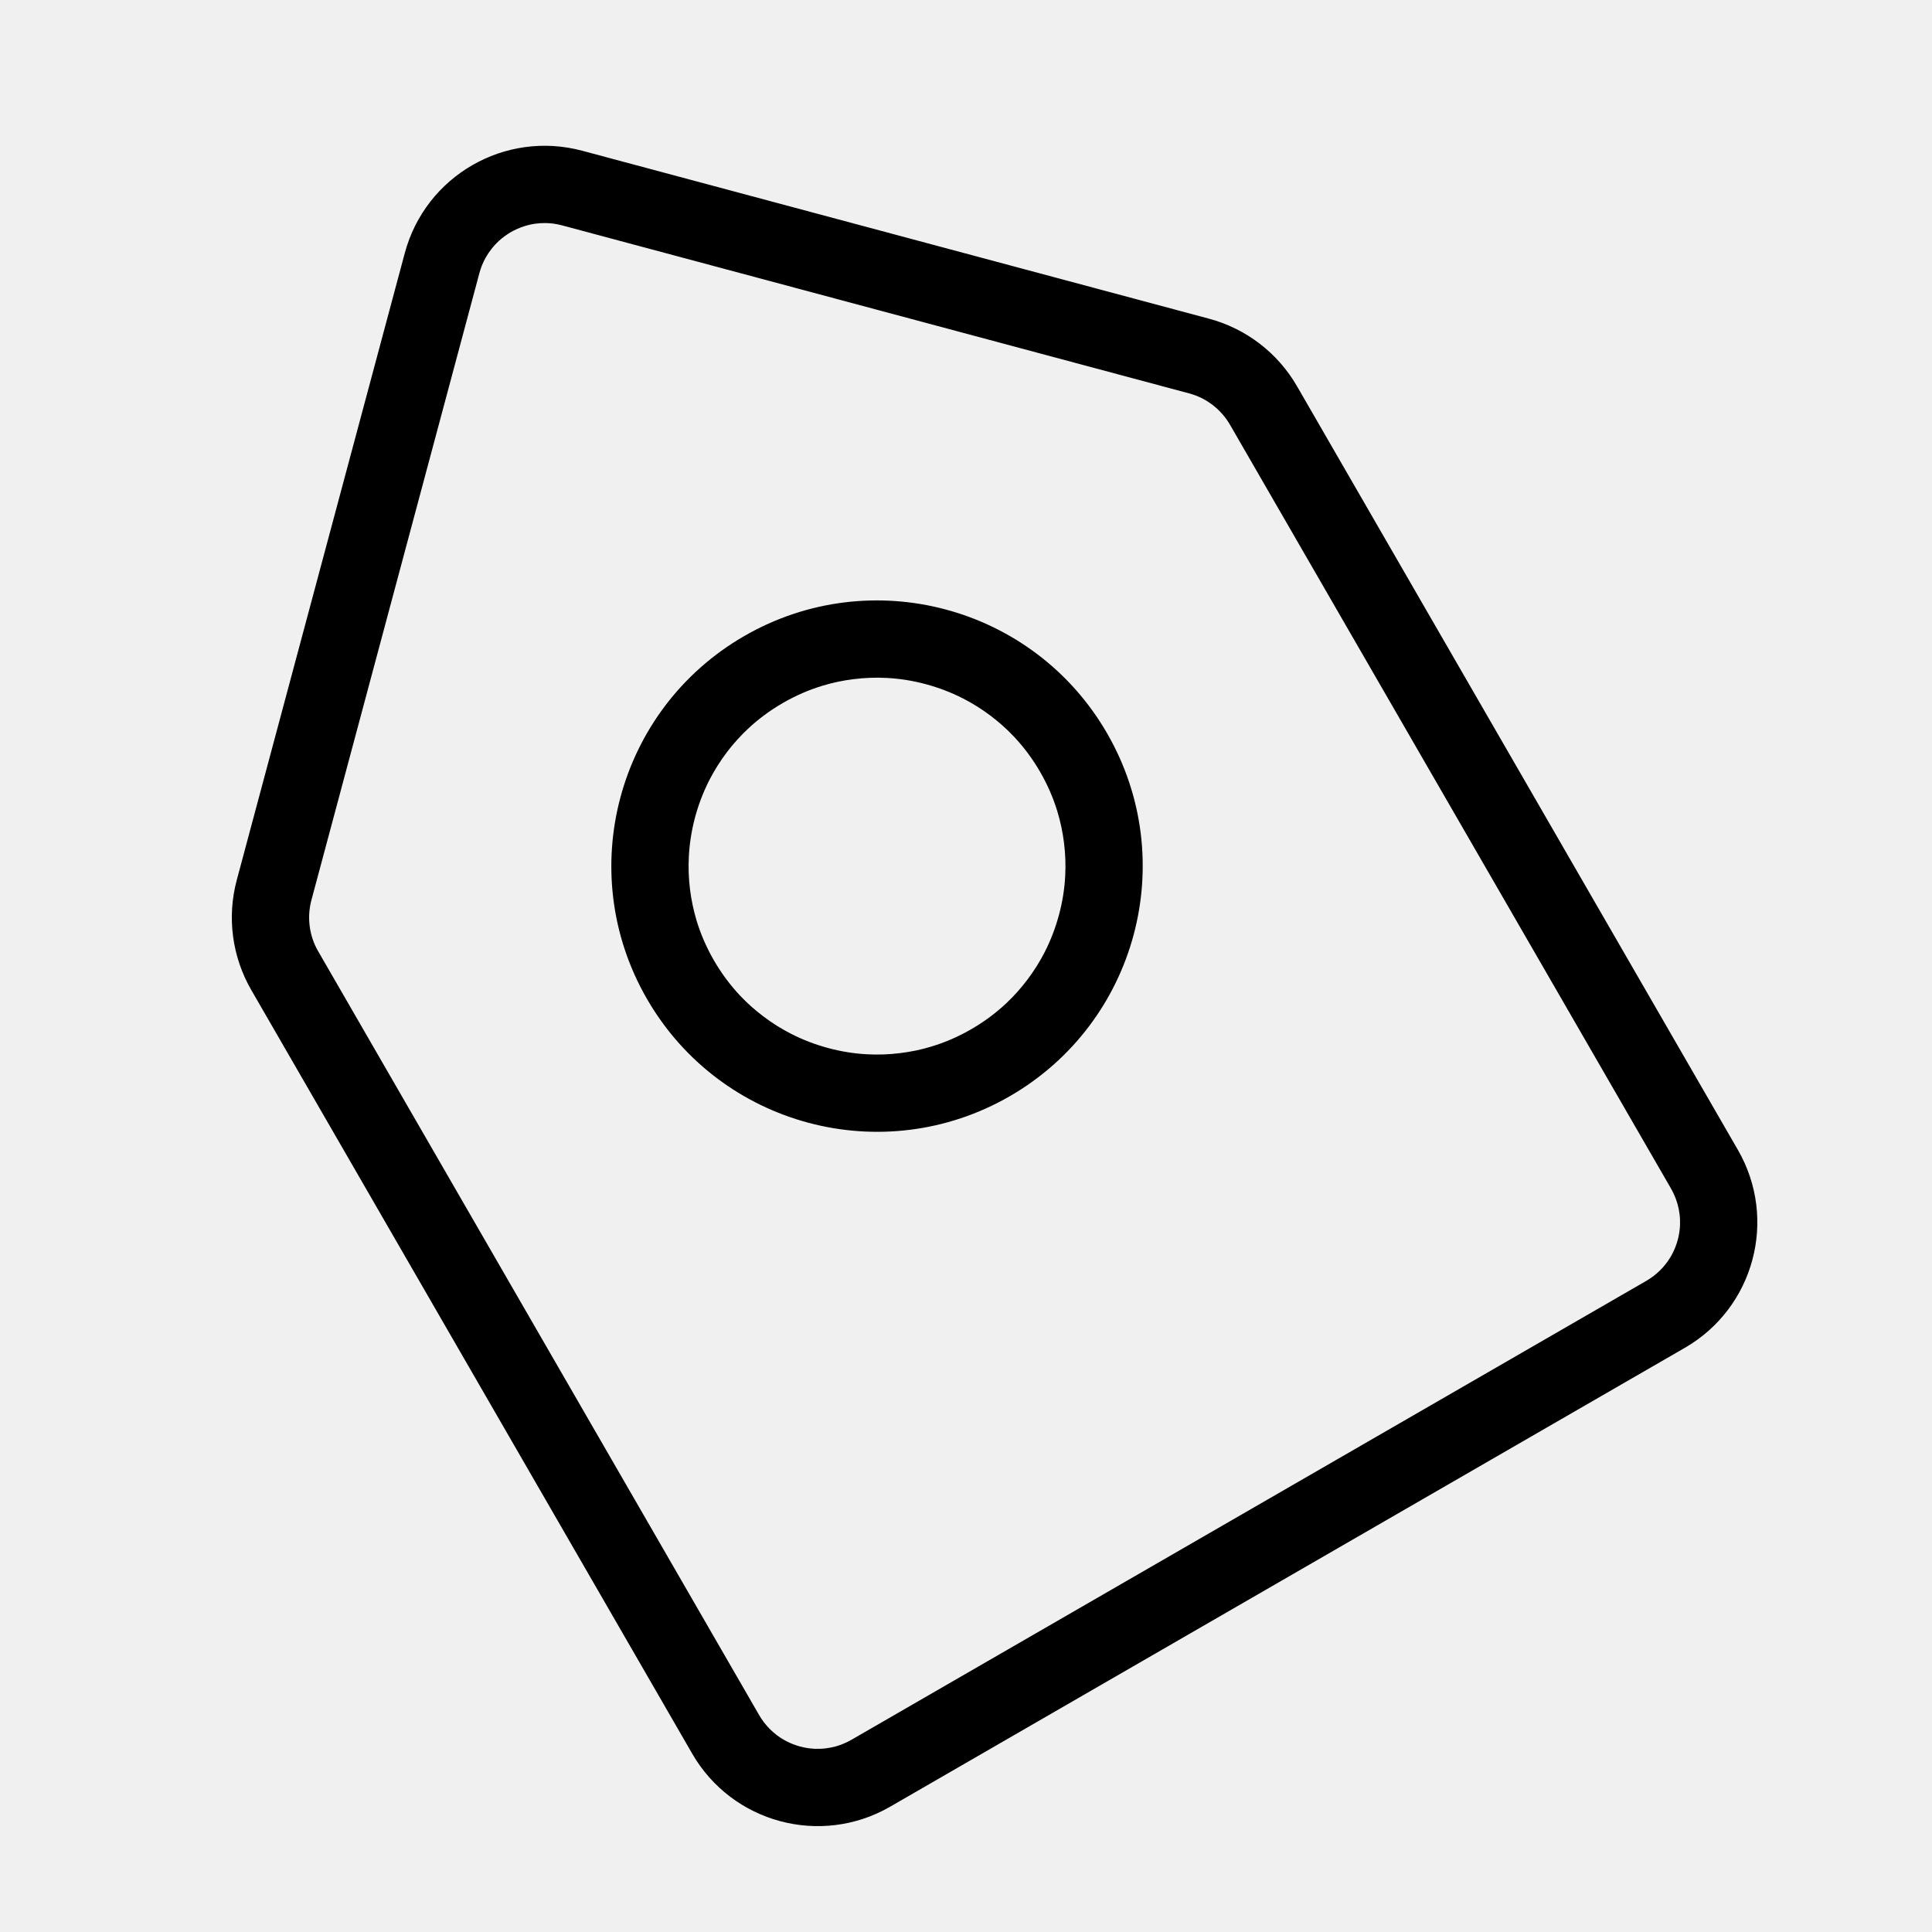
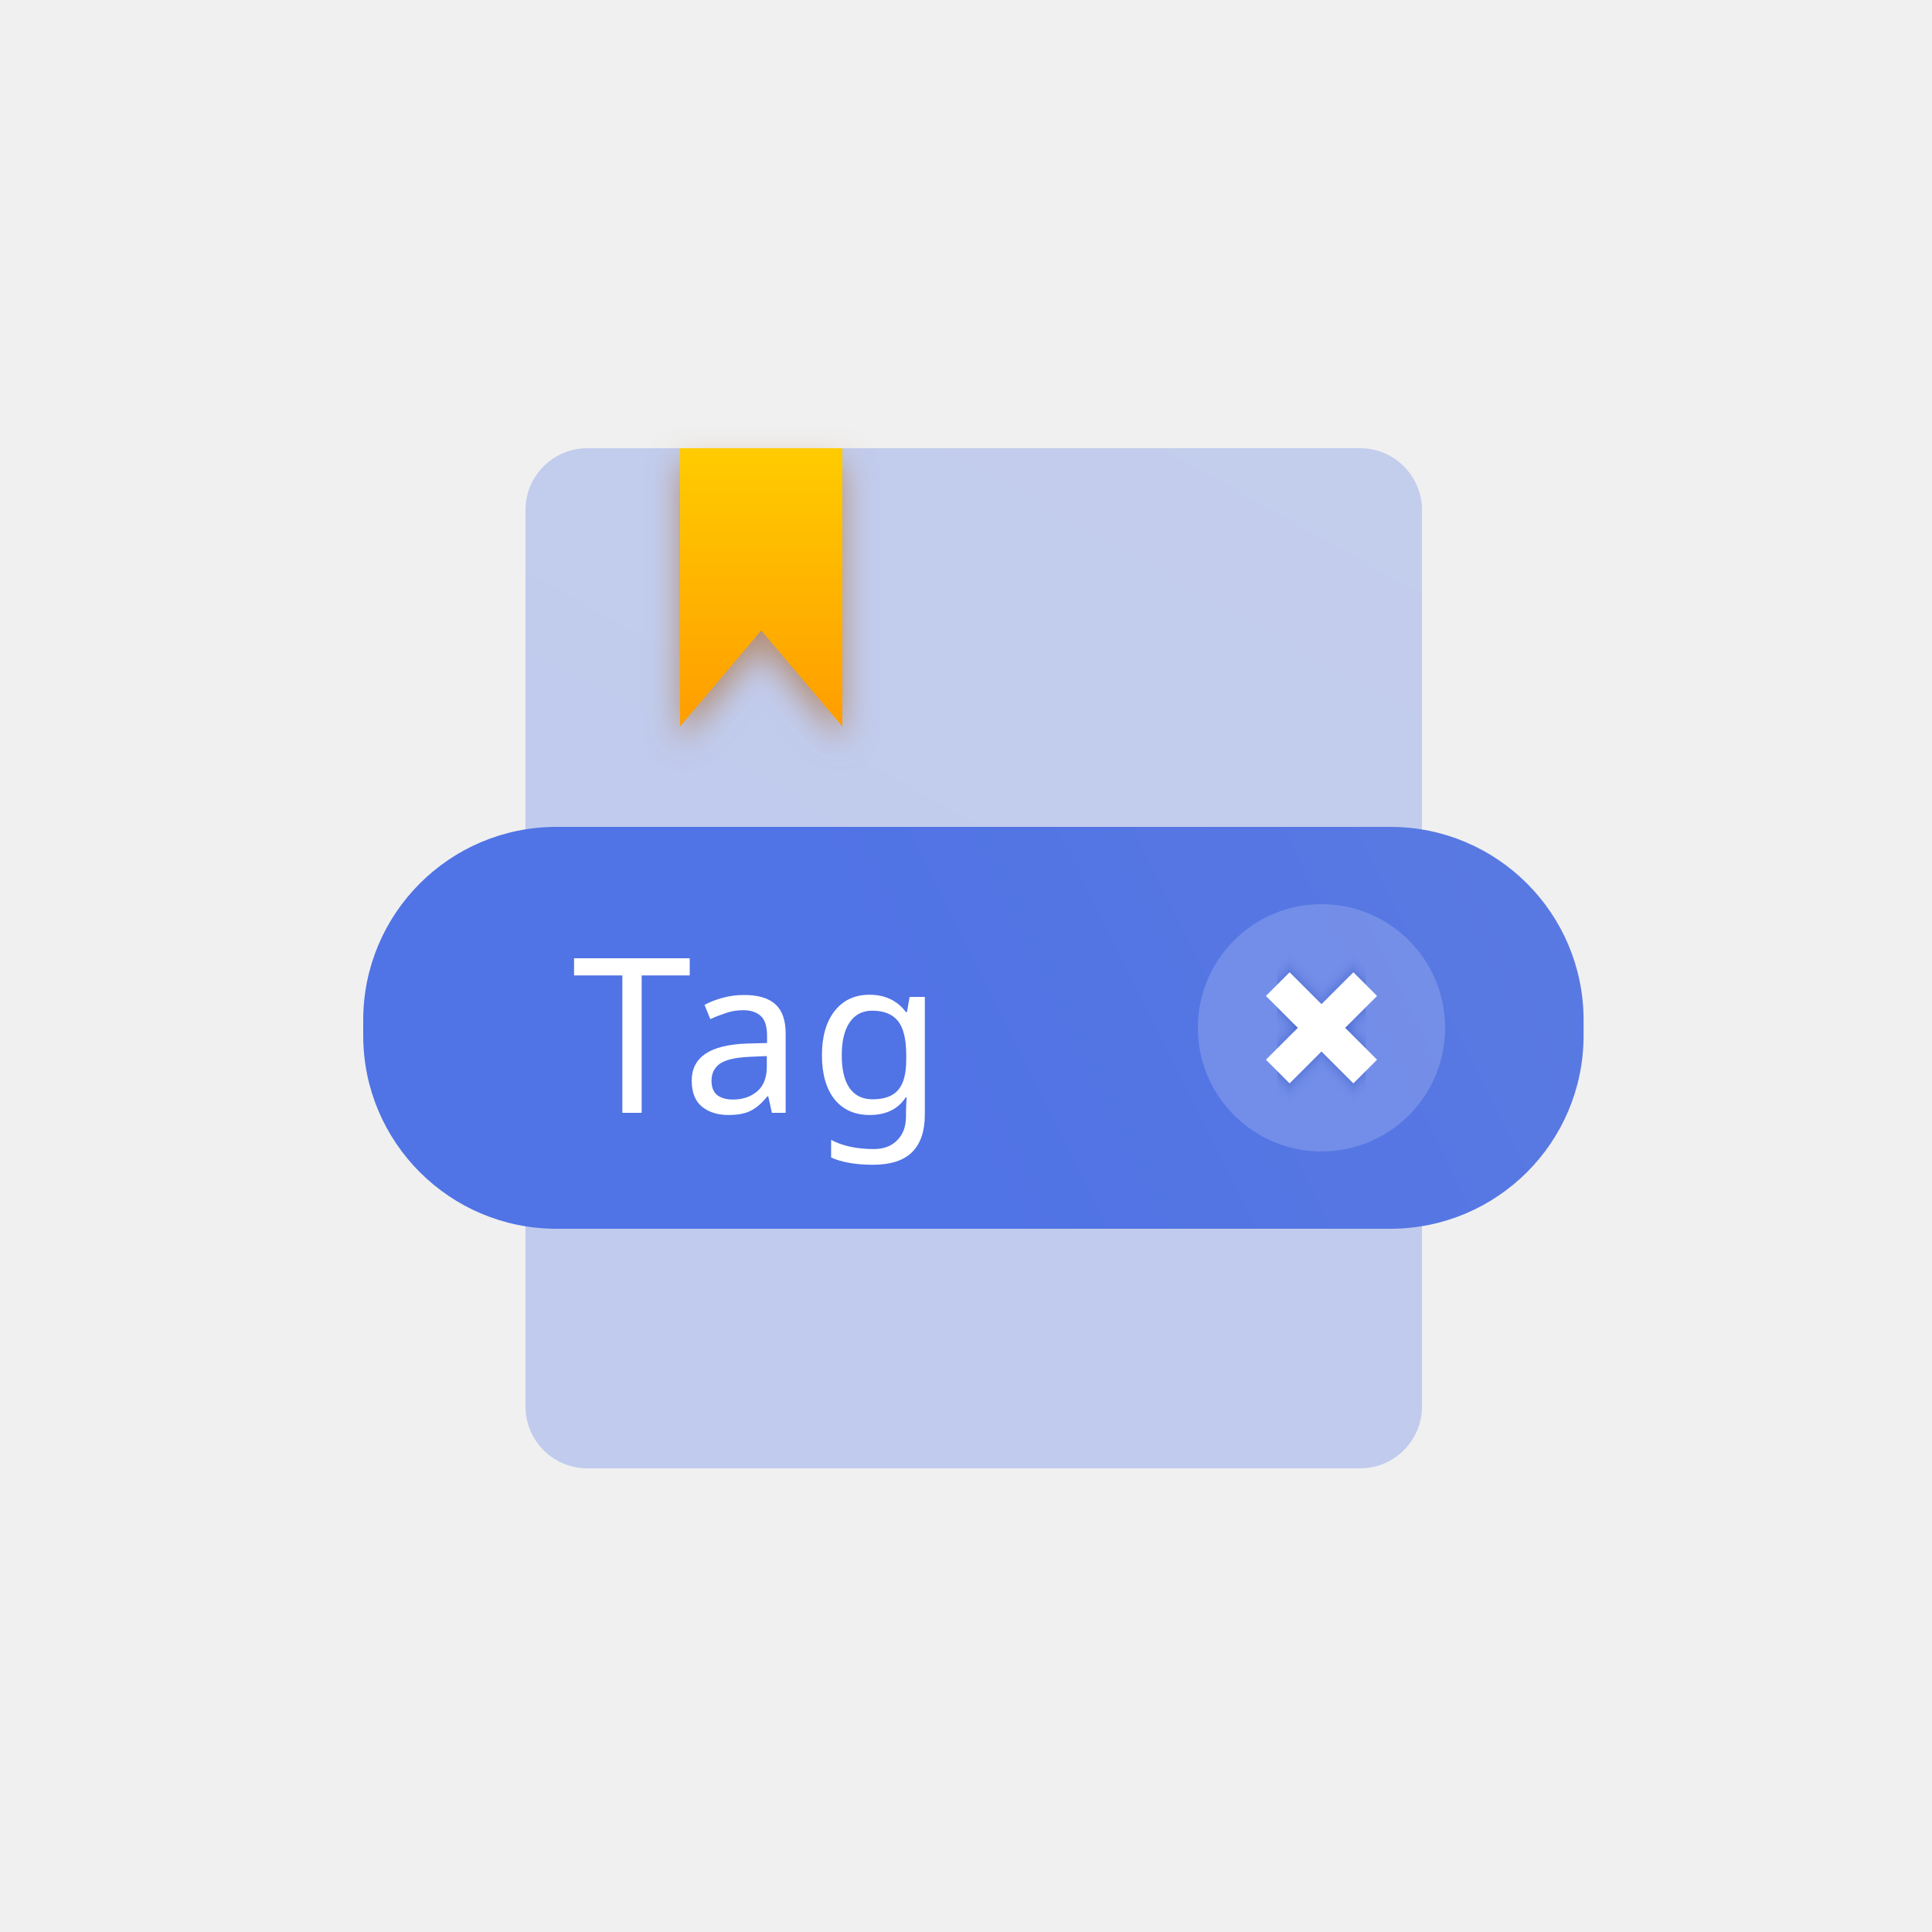
- <svg xmlns="http://www.w3.org/2000/svg" viewBox="0 0 40 40" width="40" height="40" fill="none">
-   <rect id="标签" width="40" height="40" x="0" y="0" fill="rgb(255,255,255)" fill-opacity="0" />
-   <path id="矢量 608" d="M4.902 18.22L8.38 5.242C8.808 3.642 10.453 2.692 12.054 3.121L25.031 6.598C25.8 6.804 26.455 7.307 26.853 7.996L35.981 23.807C36.81 25.242 36.318 27.077 34.883 27.905L18.429 37.406C16.994 38.234 15.159 37.742 14.331 36.307L5.202 20.496C4.804 19.807 4.696 18.988 4.902 18.22ZM34.596 24.607L25.467 8.796C25.421 8.716 25.367 8.641 25.307 8.573C25.247 8.504 25.18 8.442 25.107 8.385C25.033 8.329 24.956 8.28 24.874 8.24C24.792 8.2 24.707 8.168 24.617 8.144L11.64 4.667C11.527 4.636 11.413 4.62 11.299 4.618C11.228 4.617 11.157 4.621 11.085 4.631C11.008 4.642 10.931 4.659 10.857 4.683C10.761 4.713 10.667 4.754 10.577 4.806C10.487 4.858 10.405 4.918 10.33 4.987C10.273 5.039 10.22 5.097 10.172 5.159C10.127 5.216 10.088 5.275 10.053 5.338C9.998 5.437 9.955 5.543 9.925 5.656L6.448 18.634C6.424 18.723 6.409 18.814 6.403 18.904L6.403 18.904C6.397 18.995 6.4 19.087 6.412 19.179C6.424 19.271 6.445 19.36 6.474 19.446C6.503 19.532 6.541 19.616 6.588 19.696L15.716 35.507C15.775 35.609 15.844 35.7 15.923 35.782C15.972 35.833 16.026 35.881 16.083 35.924C16.146 35.972 16.212 36.013 16.281 36.049C16.371 36.096 16.466 36.133 16.566 36.16C16.667 36.187 16.768 36.202 16.869 36.207C16.947 36.21 17.024 36.207 17.103 36.197C17.174 36.188 17.244 36.174 17.313 36.155C17.422 36.123 17.527 36.078 17.629 36.02L34.083 26.52C34.185 26.461 34.276 26.392 34.358 26.313C34.409 26.264 34.457 26.21 34.5 26.153C34.548 26.09 34.589 26.024 34.625 25.955C34.672 25.865 34.709 25.77 34.736 25.67C34.763 25.57 34.778 25.469 34.783 25.368L34.783 25.367C34.786 25.29 34.783 25.212 34.773 25.134C34.764 25.062 34.75 24.992 34.73 24.924C34.699 24.814 34.654 24.709 34.596 24.607ZM22.921 15.182C21.402 12.551 18.038 11.65 15.408 13.169C12.777 14.688 11.876 18.051 13.395 20.682C14.913 23.313 18.277 24.214 20.908 22.695C23.538 21.176 24.44 17.813 22.921 15.182ZM15.487 15.088C15.703 14.885 15.944 14.707 16.208 14.555C16.472 14.402 16.746 14.283 17.03 14.197C17.239 14.133 17.454 14.088 17.675 14.061C17.904 14.032 18.133 14.024 18.36 14.036C18.631 14.05 18.9 14.093 19.167 14.165C19.435 14.237 19.689 14.334 19.931 14.457C20.134 14.56 20.327 14.681 20.512 14.821C20.689 14.955 20.852 15.101 21.002 15.261C21.205 15.478 21.383 15.718 21.535 15.982Q21.764 16.378 21.893 16.804C21.956 17.014 22.002 17.229 22.029 17.449C22.058 17.679 22.066 17.907 22.054 18.134C22.04 18.405 21.997 18.674 21.925 18.941C21.853 19.209 21.756 19.463 21.633 19.705C21.53 19.908 21.408 20.101 21.269 20.286C21.135 20.463 20.988 20.627 20.829 20.776C20.612 20.979 20.372 21.157 20.108 21.309C19.844 21.462 19.57 21.581 19.285 21.667C19.076 21.731 18.861 21.776 18.64 21.803C18.411 21.832 18.183 21.84 17.955 21.828C17.685 21.814 17.416 21.771 17.148 21.699C16.881 21.627 16.626 21.53 16.385 21.407C16.182 21.304 15.988 21.183 15.804 21.043C15.627 20.91 15.463 20.763 15.313 20.603C15.11 20.386 14.933 20.146 14.78 19.882C14.628 19.618 14.508 19.344 14.422 19.06C14.359 18.85 14.314 18.635 14.286 18.415C14.258 18.185 14.249 17.957 14.262 17.73C14.276 17.459 14.319 17.19 14.39 16.923C14.462 16.655 14.56 16.401 14.682 16.159L14.682 16.159C14.786 15.956 14.907 15.763 15.046 15.578C15.18 15.401 15.327 15.238 15.487 15.088L15.487 15.088Z" fill="currentColor" fill-rule="evenodd" />
+ <svg xmlns="http://www.w3.org/2000/svg" xmlns:xlink="http://www.w3.org/1999/xlink" width="125px" height="125px" viewBox="0 0 125 125" version="1.1">
+   <defs>
+     <linearGradient x1="45.443%" y1="86.839%" x2="110.849%" y2="-43.825%" id="linearGradient-1">
+       <stop stop-color="#5073E5" offset="0%" />
+       <stop stop-color="#5E7CE0" offset="100%" />
+     </linearGradient>
+     <linearGradient x1="50%" y1="0%" x2="50%" y2="100%" id="linearGradient-2">
+       <stop stop-color="#FFCC00" offset="0%" />
+       <stop stop-color="#FF9D00" offset="100%" />
+     </linearGradient>
+     <polygon id="path-3" points="0 0 0 18 5.25 11.791 10.5 18 10.5 0" />
+     <filter x="-33.3%" y="-13.9%" width="166.7%" height="138.9%" filterUnits="objectBoundingBox" id="filter-4">
+       <feOffset dx="0" dy="1" in="SourceAlpha" result="shadowOffsetOuter1" />
+       <feGaussianBlur stdDeviation="1" in="shadowOffsetOuter1" result="shadowBlurOuter1" />
+       <feColorMatrix values="0 0 0 0 0.662   0 0 0 0 0.325   0 0 0 0 0.005  0 0 0 0.5 0" type="matrix" in="shadowBlurOuter1" />
+     </filter>
+     <linearGradient x1="44.099%" y1="53.788%" x2="128.793%" y2="40.351%" id="linearGradient-5">
+       <stop stop-color="#5073E5" offset="0%" />
+       <stop stop-color="#5E7CE0" offset="100%" />
+     </linearGradient>
+     <linearGradient x1="44.099%" y1="53.788%" x2="128.793%" y2="40.351%" id="linearGradient-6">
+       <stop stop-color="#5073E5" offset="0%" />
+       <stop stop-color="#5E7CE0" offset="100%" />
+     </linearGradient>
+     <path d="M62.083,9 L62.083,11.916 L65,11.917 L65,13.083 L62.083,13.083 L62.083,16 L60.917,16 L60.916,13.083 L58,13.083 L58,11.917 L60.916,11.916 L60.917,9 L62.083,9 Z" id="path-7" />
+     <filter x="-28.6%" y="-28.6%" width="157.1%" height="157.1%" filterUnits="objectBoundingBox" id="filter-8">
+       <feMorphology radius="0.5" operator="dilate" in="SourceAlpha" result="shadowSpreadOuter1" />
+       <feOffset dx="0" dy="0" in="shadowSpreadOuter1" result="shadowOffsetOuter1" />
+       <feGaussianBlur stdDeviation="0.5" in="shadowOffsetOuter1" result="shadowBlurOuter1" />
+       <feComposite in="shadowBlurOuter1" in2="SourceAlpha" operator="out" result="shadowBlurOuter1" />
+       <feColorMatrix values="0 0 0 0 0.233   0 0 0 0 0.362   0 0 0 0 0.79  0 0 0 1 0" type="matrix" in="shadowBlurOuter1" />
+     </filter>
+   </defs>
+   <g id="组件总览" stroke="none" stroke-width="1" fill="none" fill-rule="evenodd">
+     <g id="-TinyUI-Ng-组件总览-1" transform="translate(-1089, -1841)">
+       <g id="Tag标签" transform="translate(1089, 1841)">
+         <g id="编组" />
+         <path d="M38,29 L88,29 C90.209,29 92,30.791 92,33 L92,91 C92,93.209 90.209,95 88,95 L38,95 C35.791,95 34,93.209 34,91 L34,33 C34,30.791 35.791,29 38,29 Z" id="形状结合备份-6" fill="url(#linearGradient-1)" opacity="0.304" />
+         <g id="路径" transform="translate(44, 29)">
+           <use fill="black" fill-opacity="1" filter="url(#filter-4)" xlink:href="#path-3" />
+           <use fill="url(#linearGradient-2)" fill-rule="evenodd" xlink:href="#path-3" />
+         </g>
+         <g id="编组-23备份" transform="translate(24, 54)">
+           <rect id="矩形" stroke="url(#linearGradient-6)" fill="url(#linearGradient-5)" x="0" y="0" width="77.958" height="25" rx="12" />
+           <path d="M61.5,5 C65.642,5 69,8.358 69,12.5 C69,16.642 65.642,20 61.5,20 C57.358,20 54,16.642 54,12.5 C54,8.358 57.358,5 61.5,5 Z" id="形状结合备份-24" stroke="#FFFFFF" fill="#FFFFFF" fill-rule="nonzero" opacity="0.174" />
+           <g id="形状结合" fill-rule="nonzero" transform="translate(61.5, 12.5) rotate(-315) translate(-61.5, -12.5) ">
+             <use fill="black" fill-opacity="1" filter="url(#filter-8)" xlink:href="#path-7" />
+             <use stroke="#FFFFFF" stroke-width="1" fill="#FFFFFF" xlink:href="#path-7" />
+           </g>
+           <text id="Tag备份-2" font-family="PingFangSC-Semibold, PingFang SC" font-size="14" font-weight="500" letter-spacing="0.449" fill="#FFFFFF">
+             <tspan x="13" y="18">Tag</tspan>
+           </text>
+         </g>
+       </g>
+     </g>
+   </g>
</svg>
